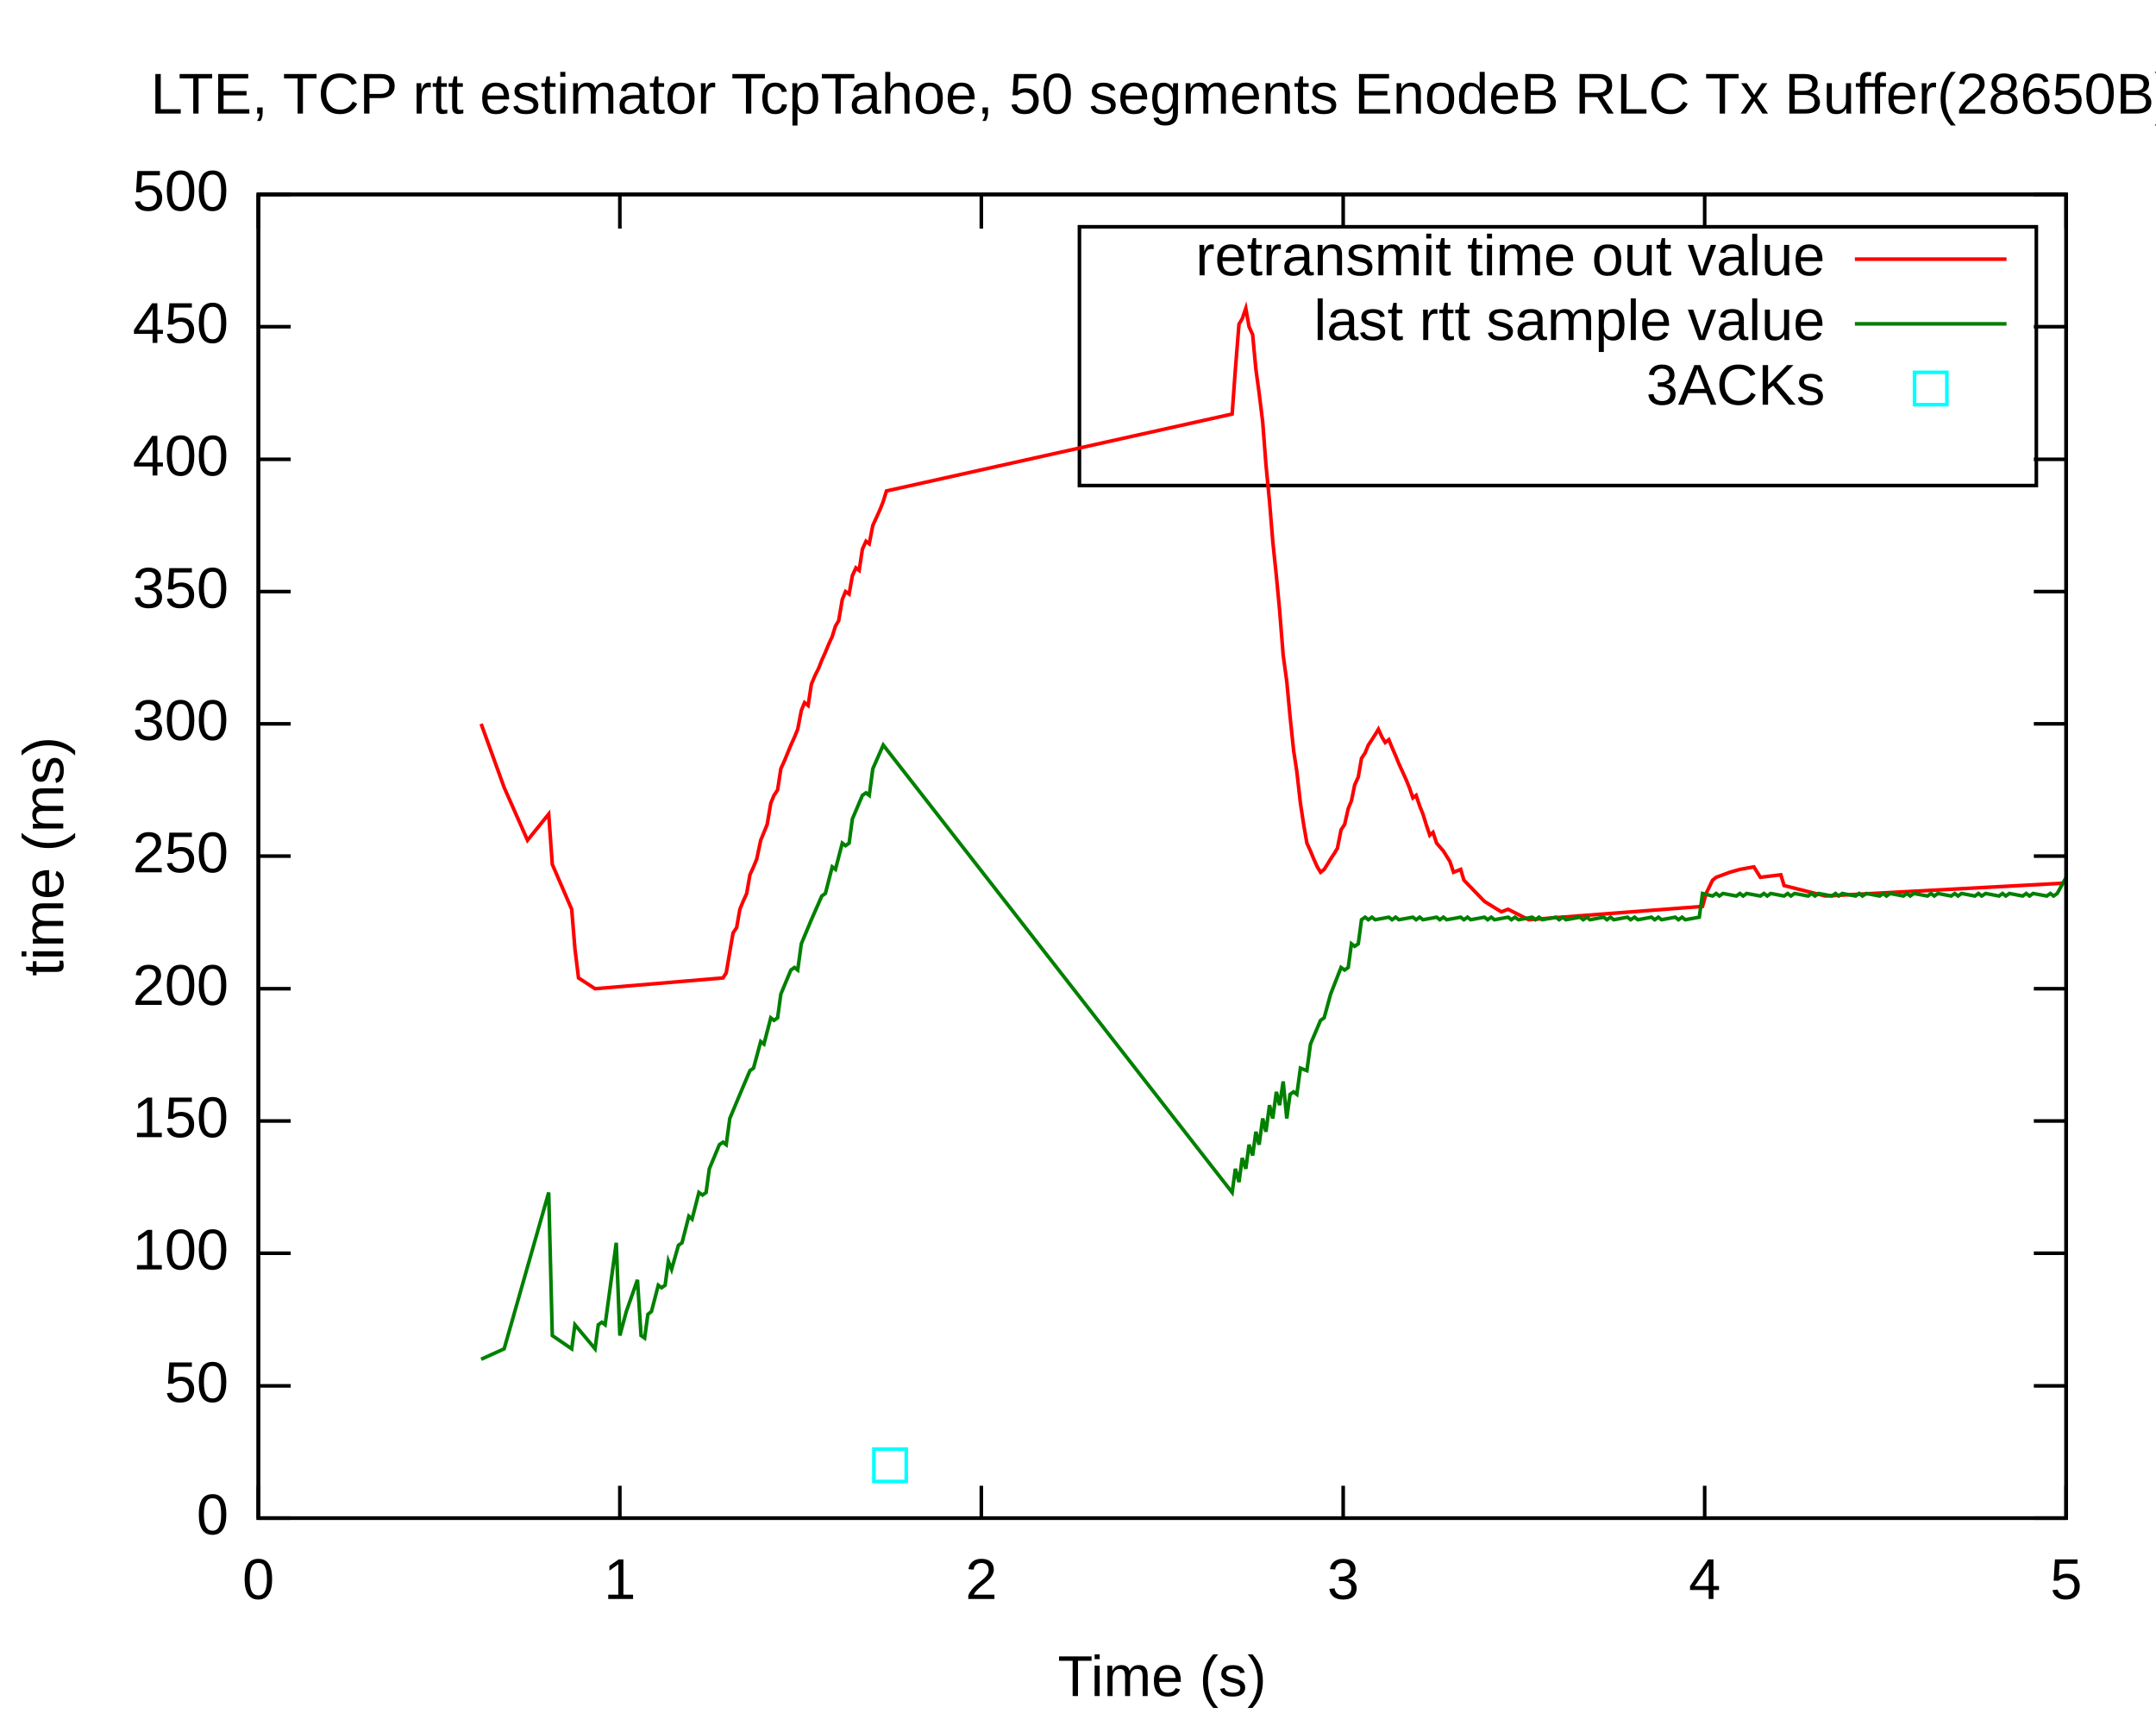
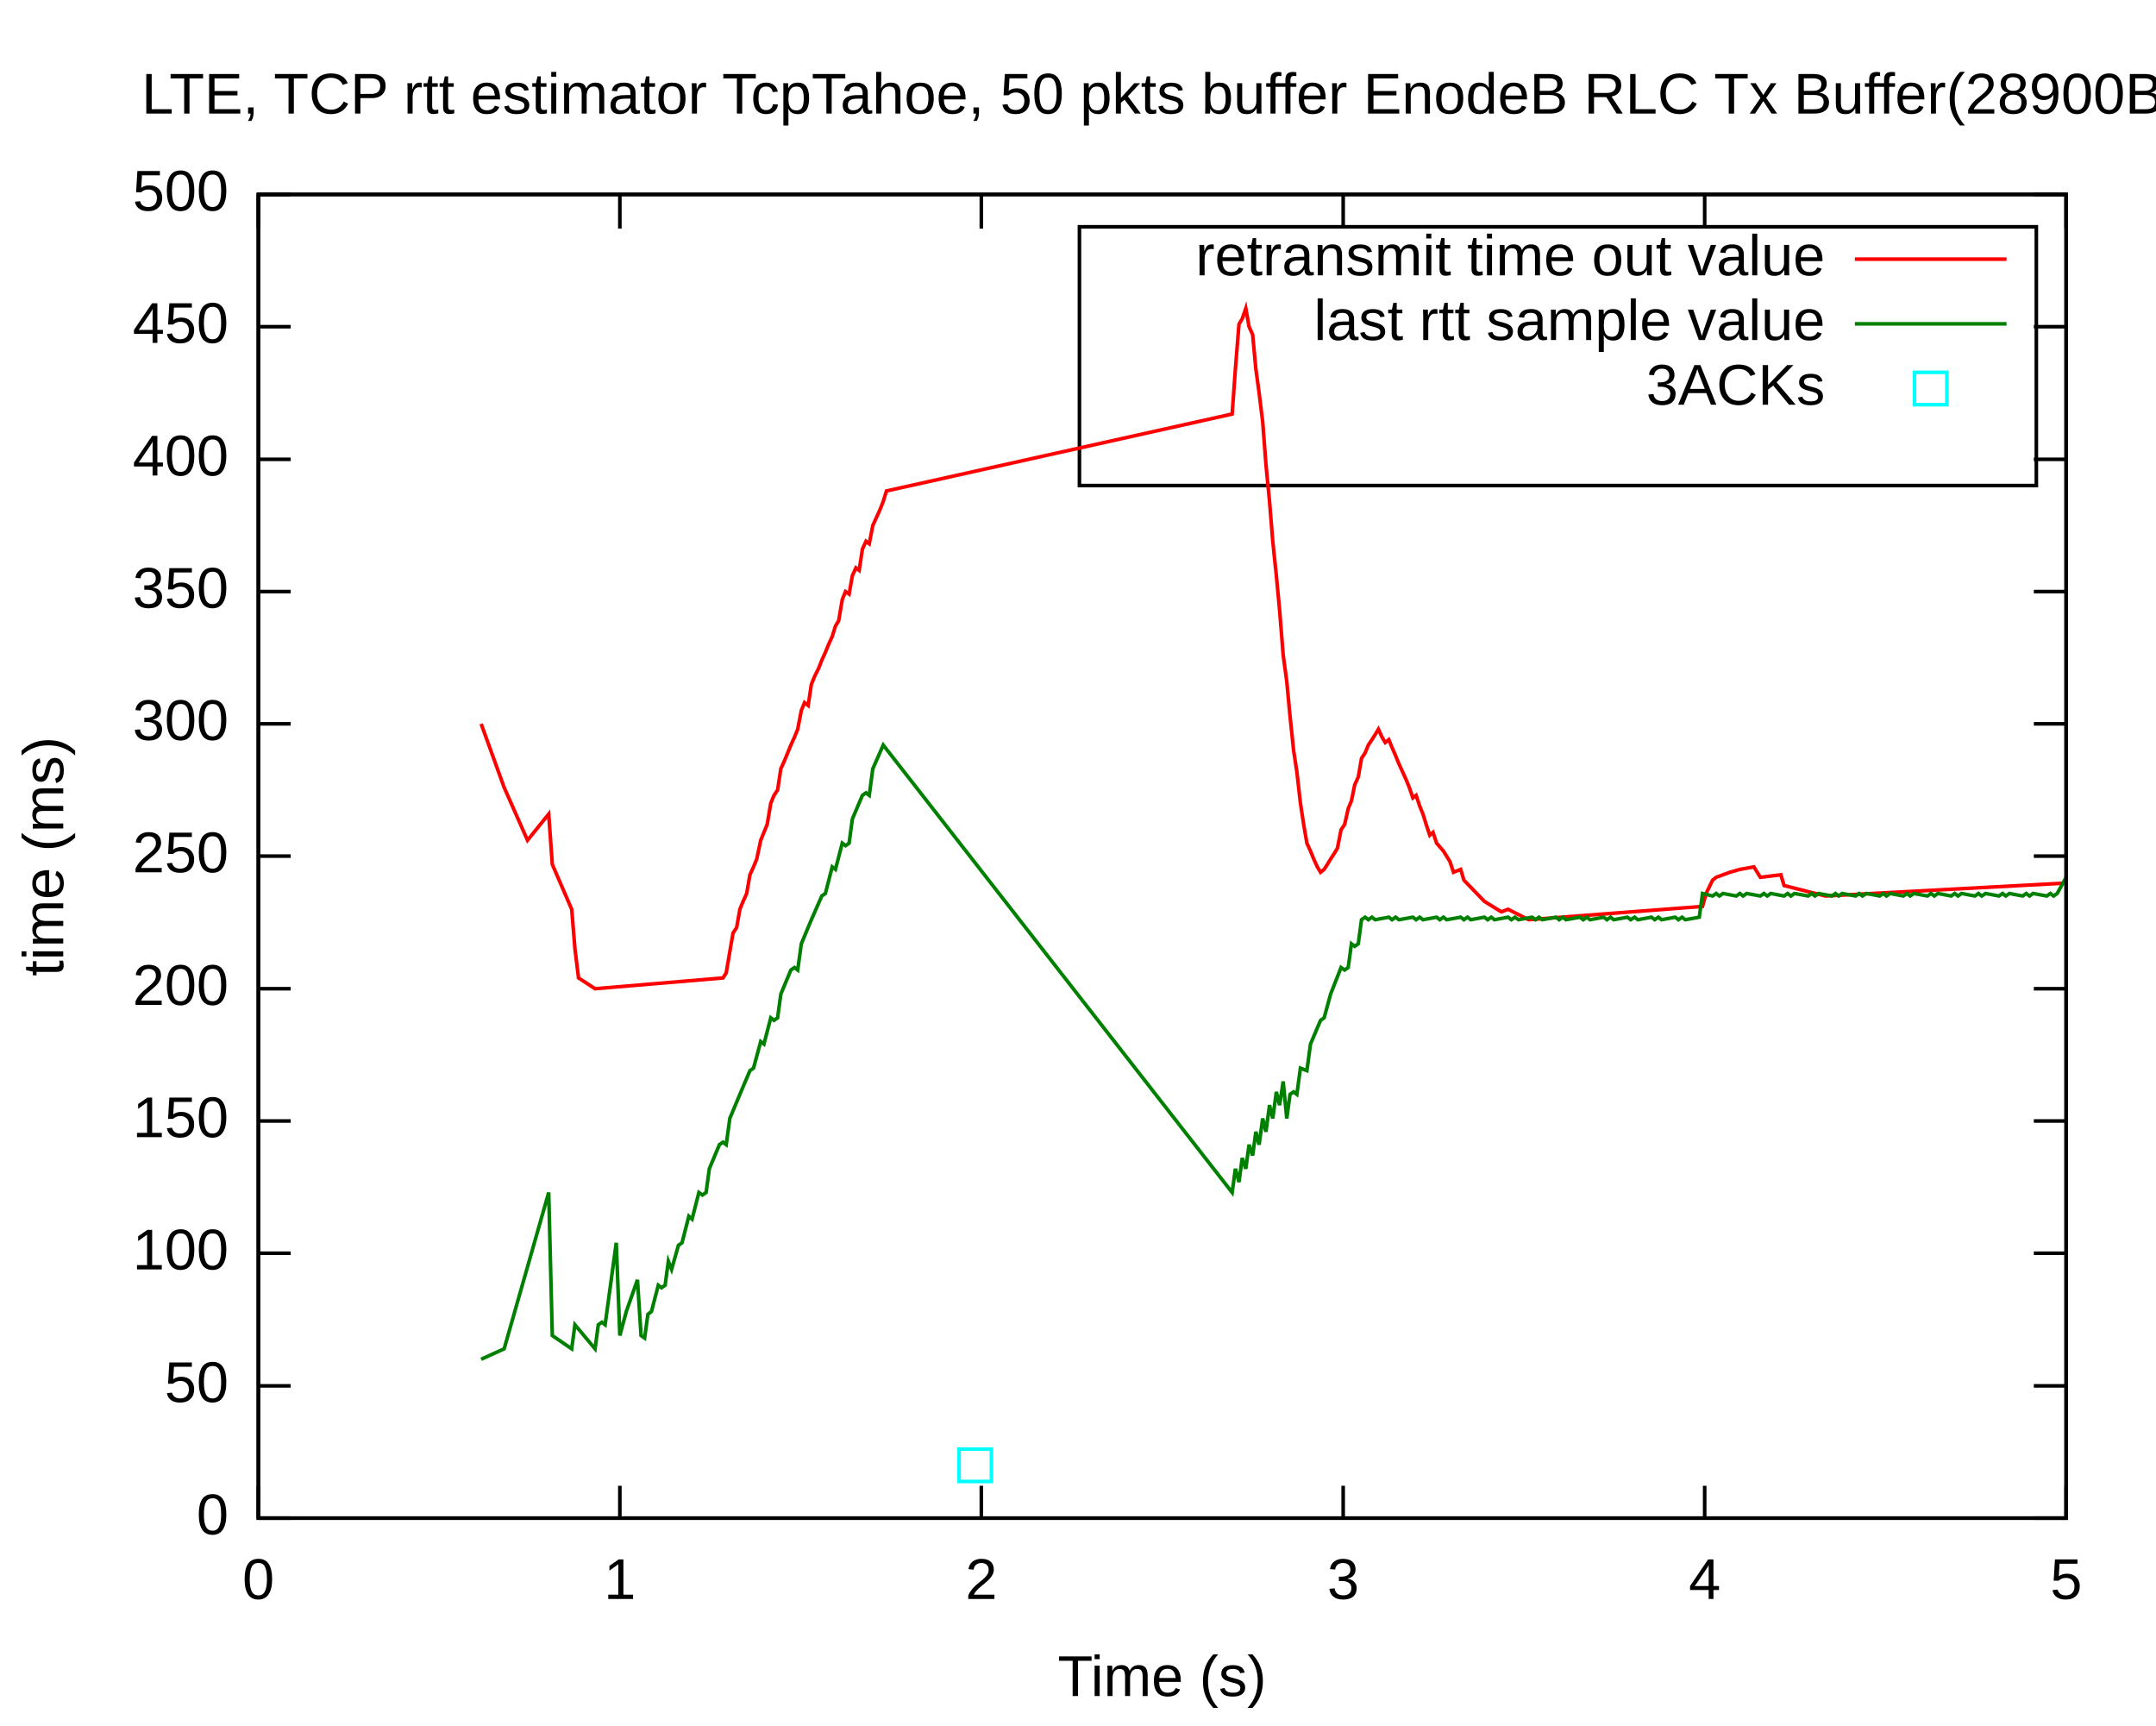
<svg xmlns="http://www.w3.org/2000/svg" xmlns:xlink="http://www.w3.org/1999/xlink" width="600" height="480" viewBox="0 0 600 480">
  <g id="gnuplot_canvas">
    <rect x="0" y="0" width="600" height="480" fill="none" />
    <defs>
      <circle id="gpDot" r="0.5" stroke-width="0.5" />
      <path id="gpPt0" stroke-width="0.222" stroke="currentColor" d="M-1,0 h2 M0,-1 v2" />
      <path id="gpPt1" stroke-width="0.222" stroke="currentColor" d="M-1,-1 L1,1 M1,-1 L-1,1" />
      <path id="gpPt2" stroke-width="0.222" stroke="currentColor" d="M-1,0 L1,0 M0,-1 L0,1 M-1,-1 L1,1 M-1,1 L1,-1" />
      <rect id="gpPt3" stroke-width="0.222" stroke="currentColor" x="-1" y="-1" width="2" height="2" />
      <rect id="gpPt4" stroke-width="0.222" stroke="currentColor" fill="currentColor" x="-1" y="-1" width="2" height="2" />
      <circle id="gpPt5" stroke-width="0.222" stroke="currentColor" cx="0" cy="0" r="1" />
      <use xlink:href="#gpPt5" id="gpPt6" fill="currentColor" stroke="none" />
      <path id="gpPt7" stroke-width="0.222" stroke="currentColor" d="M0,-1.33 L-1.33,0.67 L1.33,0.67 z" />
      <use xlink:href="#gpPt7" id="gpPt8" fill="currentColor" stroke="none" />
      <use xlink:href="#gpPt7" id="gpPt9" stroke="currentColor" transform="rotate(180)" />
      <use xlink:href="#gpPt9" id="gpPt10" fill="currentColor" stroke="none" />
      <use xlink:href="#gpPt3" id="gpPt11" stroke="currentColor" transform="rotate(45)" />
      <use xlink:href="#gpPt11" id="gpPt12" fill="currentColor" stroke="none" />
    </defs>
    <g style="fill:none; color:white; stroke:currentColor; stroke-width:1.00; stroke-linecap:butt; stroke-linejoin:miter">
</g>
    <g style="fill:none; color:black; stroke:currentColor; stroke-width:1.00; stroke-linecap:butt; stroke-linejoin:miter">
      <path d="M71.9,422.4 L80.9,422.4 M575.0,422.4 L566.0,422.4  h0.01" />
      <g transform="translate(63.6,426.9)" style="stroke:none; fill:black; font-family:Arial; font-size:12.00pt; text-anchor:end">
        <text> 0</text>
      </g>
      <path d="M71.9,385.6 L80.9,385.6 M575.0,385.6 L566.0,385.6  h0.01" />
      <g transform="translate(63.6,390.1)" style="stroke:none; fill:black; font-family:Arial; font-size:12.00pt; text-anchor:end">
        <text> 50</text>
      </g>
      <path d="M71.9,348.7 L80.9,348.7 M575.0,348.7 L566.0,348.7  h0.01" />
      <g transform="translate(63.6,353.2)" style="stroke:none; fill:black; font-family:Arial; font-size:12.00pt; text-anchor:end">
        <text> 100</text>
      </g>
      <path d="M71.9,311.9 L80.9,311.9 M575.0,311.9 L566.0,311.9  h0.01" />
      <g transform="translate(63.6,316.4)" style="stroke:none; fill:black; font-family:Arial; font-size:12.00pt; text-anchor:end">
        <text> 150</text>
      </g>
      <path d="M71.9,275.1 L80.9,275.1 M575.0,275.1 L566.0,275.1  h0.01" />
      <g transform="translate(63.6,279.6)" style="stroke:none; fill:black; font-family:Arial; font-size:12.00pt; text-anchor:end">
        <text> 200</text>
      </g>
      <path d="M71.9,238.2 L80.9,238.2 M575.0,238.2 L566.0,238.2  h0.01" />
      <g transform="translate(63.6,242.7)" style="stroke:none; fill:black; font-family:Arial; font-size:12.00pt; text-anchor:end">
        <text> 250</text>
      </g>
      <path d="M71.9,201.4 L80.9,201.4 M575.0,201.4 L566.0,201.4  h0.01" />
      <g transform="translate(63.6,205.9)" style="stroke:none; fill:black; font-family:Arial; font-size:12.00pt; text-anchor:end">
        <text> 300</text>
      </g>
      <path d="M71.9,164.6 L80.9,164.6 M575.0,164.6 L566.0,164.6  h0.01" />
      <g transform="translate(63.6,169.1)" style="stroke:none; fill:black; font-family:Arial; font-size:12.00pt; text-anchor:end">
        <text> 350</text>
      </g>
      <path d="M71.9,127.8 L80.9,127.8 M575.0,127.8 L566.0,127.8  h0.01" />
      <g transform="translate(63.6,132.3)" style="stroke:none; fill:black; font-family:Arial; font-size:12.00pt; text-anchor:end">
        <text> 400</text>
      </g>
      <path d="M71.9,90.9 L80.9,90.9 M575.0,90.9 L566.0,90.9  h0.01" />
      <g transform="translate(63.6,95.4)" style="stroke:none; fill:black; font-family:Arial; font-size:12.00pt; text-anchor:end">
        <text> 450</text>
      </g>
      <path d="M71.9,54.1 L80.9,54.1 M575.0,54.1 L566.0,54.1  h0.01" />
      <g transform="translate(63.6,58.6)" style="stroke:none; fill:black; font-family:Arial; font-size:12.00pt; text-anchor:end">
        <text> 500</text>
      </g>
      <path d="M71.9,422.4 L71.9,413.4 M71.9,54.1 L71.9,63.1  h0.01" />
      <g transform="translate(71.9,444.9)" style="stroke:none; fill:black; font-family:Arial; font-size:12.00pt; text-anchor:middle">
        <text> 0</text>
      </g>
      <path d="M172.5,422.4 L172.5,413.4 M172.5,54.1 L172.5,63.1  h0.01" />
      <g transform="translate(172.5,444.9)" style="stroke:none; fill:black; font-family:Arial; font-size:12.00pt; text-anchor:middle">
        <text> 1</text>
      </g>
      <path d="M273.1,422.4 L273.1,413.4 M273.1,54.1 L273.1,63.1  h0.01" />
      <g transform="translate(273.1,444.9)" style="stroke:none; fill:black; font-family:Arial; font-size:12.00pt; text-anchor:middle">
        <text> 2</text>
      </g>
      <path d="M373.8,422.4 L373.8,413.4 M373.8,54.1 L373.8,63.1  h0.01" />
      <g transform="translate(373.8,444.9)" style="stroke:none; fill:black; font-family:Arial; font-size:12.00pt; text-anchor:middle">
        <text> 3</text>
      </g>
      <path d="M474.4,422.4 L474.4,413.4 M474.4,54.1 L474.4,63.1  h0.01" />
      <g transform="translate(474.4,444.9)" style="stroke:none; fill:black; font-family:Arial; font-size:12.00pt; text-anchor:middle">
        <text> 4</text>
      </g>
      <path d="M575.0,422.4 L575.0,413.4 M575.0,54.1 L575.0,63.1  h0.01" />
      <g transform="translate(575.0,444.9)" style="stroke:none; fill:black; font-family:Arial; font-size:12.00pt; text-anchor:middle">
        <text> 5</text>
      </g>
      <path d="M71.9,54.1 L71.9,422.4 L575.0,422.4 L575.0,54.1 L71.9,54.1 Z  h0.01" />
      <g transform="translate(17.6,238.3) rotate(270)" style="stroke:none; fill:black; font-family:Arial; font-size:12.00pt; text-anchor:middle">
        <text>time (ms)</text>
      </g>
      <g transform="translate(323.4,471.9)" style="stroke:none; fill:black; font-family:Arial; font-size:12.00pt; text-anchor:middle">
        <text>Time (s)</text>
      </g>
      <g transform="translate(323.4,31.6)" style="stroke:none; fill:black; font-family:Arial; font-size:12.00pt; text-anchor:middle">
-         <text>LTE, TCP rtt estimator TcpTahoe, 50 segments EnodeB RLC Tx Buffer(28650B)</text>
+         <text>LTE, TCP rtt estimator TcpTahoe, 50 pkts buffer EnodeB RLC Tx Buffer(28900B)</text>
      </g>
      <path d="M300.4,135.1 L300.4,63.1 L566.7,63.1 L566.7,135.1 L300.4,135.1 Z  h0.01" />
    </g>
    <g id="gnuplot_plot_1">
      <g style="fill:none; color:red; stroke:currentColor; stroke-width:1.00; stroke-linecap:butt; stroke-linejoin:miter">
        <g transform="translate(507.9,76.6)" style="stroke:none; fill:black; font-family:Arial; font-size:12.00pt; text-anchor:end">
          <text>retransmit time out value</text>
        </g>
        <path d="M516.2,72.1 L558.4,72.1 M133.9,201.4 L140.3,219.1 L146.8,233.8 L152.7,226.5 L153.7,240.5 L159.1,253.0    L160.0,264.0 L161.0,272.1 L165.6,275.1 L201.2,272.1 L202.1,270.7 L203.1,264.8 L204.0,259.6 L205.0,258.1    L205.9,253.0 L206.8,250.8 L207.8,248.6 L208.7,243.4 L209.7,241.2 L210.6,239.0 L211.7,233.8 L212.6,231.6    L213.5,229.4 L214.5,223.5 L215.4,221.3 L216.4,219.8 L217.3,213.9 L218.3,211.7 L219.2,209.5 L220.1,207.3    L221.1,205.1 L222.0,202.9 L223.0,197.7 L223.9,195.5 L224.9,196.3 L225.8,190.4 L226.7,188.2 L227.8,186.0    L228.7,183.7 L229.7,181.5 L230.6,179.3 L231.6,177.1 L232.5,174.2 L233.4,172.7 L234.4,166.8 L235.3,164.6    L236.3,165.3 L237.2,160.2 L238.2,158.0 L239.1,158.7 L240.0,152.8 L241.0,150.6 L241.9,151.3 L242.9,146.2    L243.9,144.0 L244.9,141.8 L245.8,139.5 L246.7,136.6 L342.9,115.2 L343.8,102.7 L344.8,90.2 L345.7,88.7    L346.7,85.8 L347.6,90.9 L348.6,93.1 L349.5,102.7 L350.4,109.3 L351.4,117.4 L352.3,129.2 L353.3,139.5    L354.2,150.6 L355.2,160.2 L356.1,169.7 L357.1,182.3 L358.1,189.6 L359.0,199.2 L360.0,208.8 L360.9,214.7    L361.9,223.5 L362.8,229.4 L363.7,234.6 L364.7,236.8 L365.6,239.0 L366.6,241.2 L367.5,242.7 L368.5,241.9    L369.4,240.5 L370.3,239.0 L371.3,237.5 L372.2,236.0 L373.2,230.9 L374.2,229.4 L375.2,225.0 L376.1,222.8    L377.0,218.4 L378.0,216.2 L378.9,211.0 L379.9,209.5 L380.8,207.3 L381.8,205.8 L382.7,204.4 L383.6,202.9    L384.6,205.1 L385.5,206.6 L386.5,205.8 L387.4,208.0 L388.4,210.3 L389.3,212.5 L390.3,214.7 L391.3,216.9    L392.2,219.1 L393.2,222.0 L394.1,221.3 L395.1,224.3 L396.0,226.5 L396.9,229.4 L397.9,232.4 L398.8,231.6    L399.8,234.6 L401.7,236.8 L403.5,239.7 L404.5,242.7 L406.5,241.9 L407.4,244.9 L410.2,247.8 L413.1,250.8    L417.8,253.7 L419.7,253.0 L425.4,255.9 L473.8,252.2 L474.8,248.6 L476.6,244.9 L477.6,244.1 L479.5,243.4    L481.4,242.7 L484.2,241.9 L488.1,241.2 L489.9,244.1 L495.6,243.4 L496.5,246.4 L508.0,249.3 L575.0,245.7     h0.01" />
      </g>
    </g>
    <g id="gnuplot_plot_2">
      <g style="fill:none; color:green; stroke:currentColor; stroke-width:1.00; stroke-linecap:butt; stroke-linejoin:miter">
        <g transform="translate(507.9,94.6)" style="stroke:none; fill:black; font-family:Arial; font-size:12.00pt; text-anchor:end">
          <text>last rtt sample value</text>
        </g>
        <path d="M516.2,90.1 L558.4,90.1 M133.9,378.2 L140.3,375.3 L152.7,331.8 L153.7,371.6 L159.1,375.3 L160.0,368.6    L165.6,375.3 L166.5,368.6 L167.5,367.9 L168.4,368.6 L171.5,345.8 L172.5,371.6 L174.3,364.9 L177.4,356.1    L178.4,371.6 L179.4,372.3 L180.3,365.7 L181.3,364.9 L183.2,357.6 L184.1,358.3 L185.1,357.6 L186.0,350.9    L186.9,353.2 L188.8,346.5 L189.8,345.8 L191.7,338.4 L192.6,339.2 L194.5,331.8 L195.5,332.5 L196.5,331.8    L197.4,325.2 L200.2,318.5 L201.2,317.8 L202.1,318.5 L203.1,311.2 L205.9,304.5 L208.7,297.9 L209.7,297.2    L211.7,289.8 L212.6,290.5 L214.5,283.2 L215.4,283.9 L216.4,283.2 L217.3,276.6 L220.1,269.9 L221.1,269.2    L222.0,269.9 L223.0,262.6 L225.8,255.9 L228.7,249.3 L229.7,248.6 L231.6,241.2 L232.5,241.9 L234.4,234.6    L235.3,235.3 L236.3,234.6 L237.2,227.9 L240.0,221.3 L241.0,220.6 L241.9,221.3 L242.9,213.9 L245.8,207.3    L342.9,331.8 L343.8,325.2 L344.8,328.9 L345.7,322.2 L346.7,325.2 L347.6,318.5 L348.6,321.5 L349.5,314.9    L350.4,318.5 L351.4,311.2 L352.3,314.9 L353.3,307.5 L354.2,311.2 L355.2,303.8 L356.1,307.5 L357.1,300.9    L358.1,311.2 L359.0,304.5 L360.0,303.8 L360.9,304.5 L361.9,297.2 L363.7,297.9 L364.7,290.5 L367.5,283.9    L368.5,283.2 L370.3,276.6 L373.2,269.2 L374.2,269.9 L375.2,269.2 L376.1,262.6 L377.0,263.3 L378.0,262.6    L378.9,255.9 L379.9,255.2 L380.8,255.9 L381.8,255.2 L382.7,255.9 L386.5,255.2 L387.4,255.9 L388.4,255.2    L389.3,255.9 L393.2,255.2 L394.1,255.9 L395.1,255.2 L396.0,255.9 L399.8,255.2 L400.7,255.9 L401.7,255.2    L402.6,255.9 L406.5,255.2 L407.4,255.9 L408.4,255.2 L409.3,255.9 L413.1,255.2 L414.0,255.9 L415.0,255.2    L415.9,255.9 L419.7,255.2 L420.6,255.9 L421.6,255.2 L422.6,255.9 L426.4,255.2 L427.3,255.9 L428.3,255.2    L429.2,255.9 L433.0,255.2 L433.9,255.9 L434.9,255.2 L435.8,255.9 L439.7,255.2 L440.6,255.9 L441.6,255.2    L442.5,255.9 L446.3,255.2 L447.2,255.9 L448.2,255.2 L449.1,255.9 L452.9,255.2 L453.8,255.9 L454.9,255.2    L455.8,255.9 L459.6,255.2 L460.5,255.9 L461.5,255.2 L462.4,255.9 L466.2,255.2 L467.1,255.9 L468.1,255.2    L469.0,255.9 L472.9,255.2 L473.8,248.6 L476.6,249.3 L477.6,248.6 L478.5,249.3 L479.5,248.6 L483.2,249.3    L484.2,248.6 L485.1,249.3 L486.1,248.6 L489.9,249.3 L490.9,248.6 L491.8,249.3 L492.8,248.6 L496.5,249.3    L497.5,248.6 L498.4,249.3 L499.4,248.6 L503.2,249.3 L504.2,248.6 L505.1,249.3 L506.1,248.6 L509.8,249.3    L510.8,248.6 L511.7,249.3 L512.7,248.6 L516.4,249.3 L517.4,248.6 L518.3,249.3 L519.4,248.6 L523.1,249.3    L524.1,248.6 L525.0,249.3 L526.0,248.6 L529.7,249.3 L530.7,248.6 L531.6,249.3 L532.6,248.6 L536.4,249.3    L537.4,248.6 L538.3,249.3 L539.3,248.6 L543.0,249.3 L544.0,248.6 L544.9,249.3 L545.9,248.6 L549.6,249.3    L550.6,248.6 L551.5,249.3 L552.6,248.6 L556.3,249.3 L557.3,248.6 L558.2,249.3 L559.2,248.6 L562.9,249.3    L563.9,248.6 L564.8,249.3 L565.8,248.6 L569.6,249.3 L570.6,248.6 L571.5,249.3 L572.5,248.6 L575.0,244.1     h0.01" />
      </g>
    </g>
    <g id="gnuplot_plot_3">
      <g style="fill:none; color:blue; stroke:currentColor; stroke-width:1.00; stroke-linecap:butt; stroke-linejoin:miter">
</g>
    </g>
    <g id="gnuplot_plot_4">
      <g style="fill:none; color:cyan; stroke:currentColor; stroke-width:1.00; stroke-linecap:butt; stroke-linejoin:miter">
        <g transform="translate(507.9,112.6)" style="stroke:none; fill:black; font-family:Arial; font-size:12.00pt; text-anchor:end">
          <text>3ACKs</text>
        </g>
-         <use xlink:href="#gpPt3" transform="translate(247.7,407.7) scale(4.50)" />
+         <use xlink:href="#gpPt3" transform="translate(271.4,407.7) scale(4.50)" />
        <use xlink:href="#gpPt3" transform="translate(537.3,108.1) scale(4.50)" />
      </g>
    </g>
    <g style="fill:none; color:black; stroke:currentColor; stroke-width:1.00; stroke-linecap:butt; stroke-linejoin:miter">
      <path d="M71.9,54.1 L71.9,422.4 L575.0,422.4 L575.0,54.1 L71.9,54.1 Z  h0.01" />
    </g>
  </g>
</svg>
